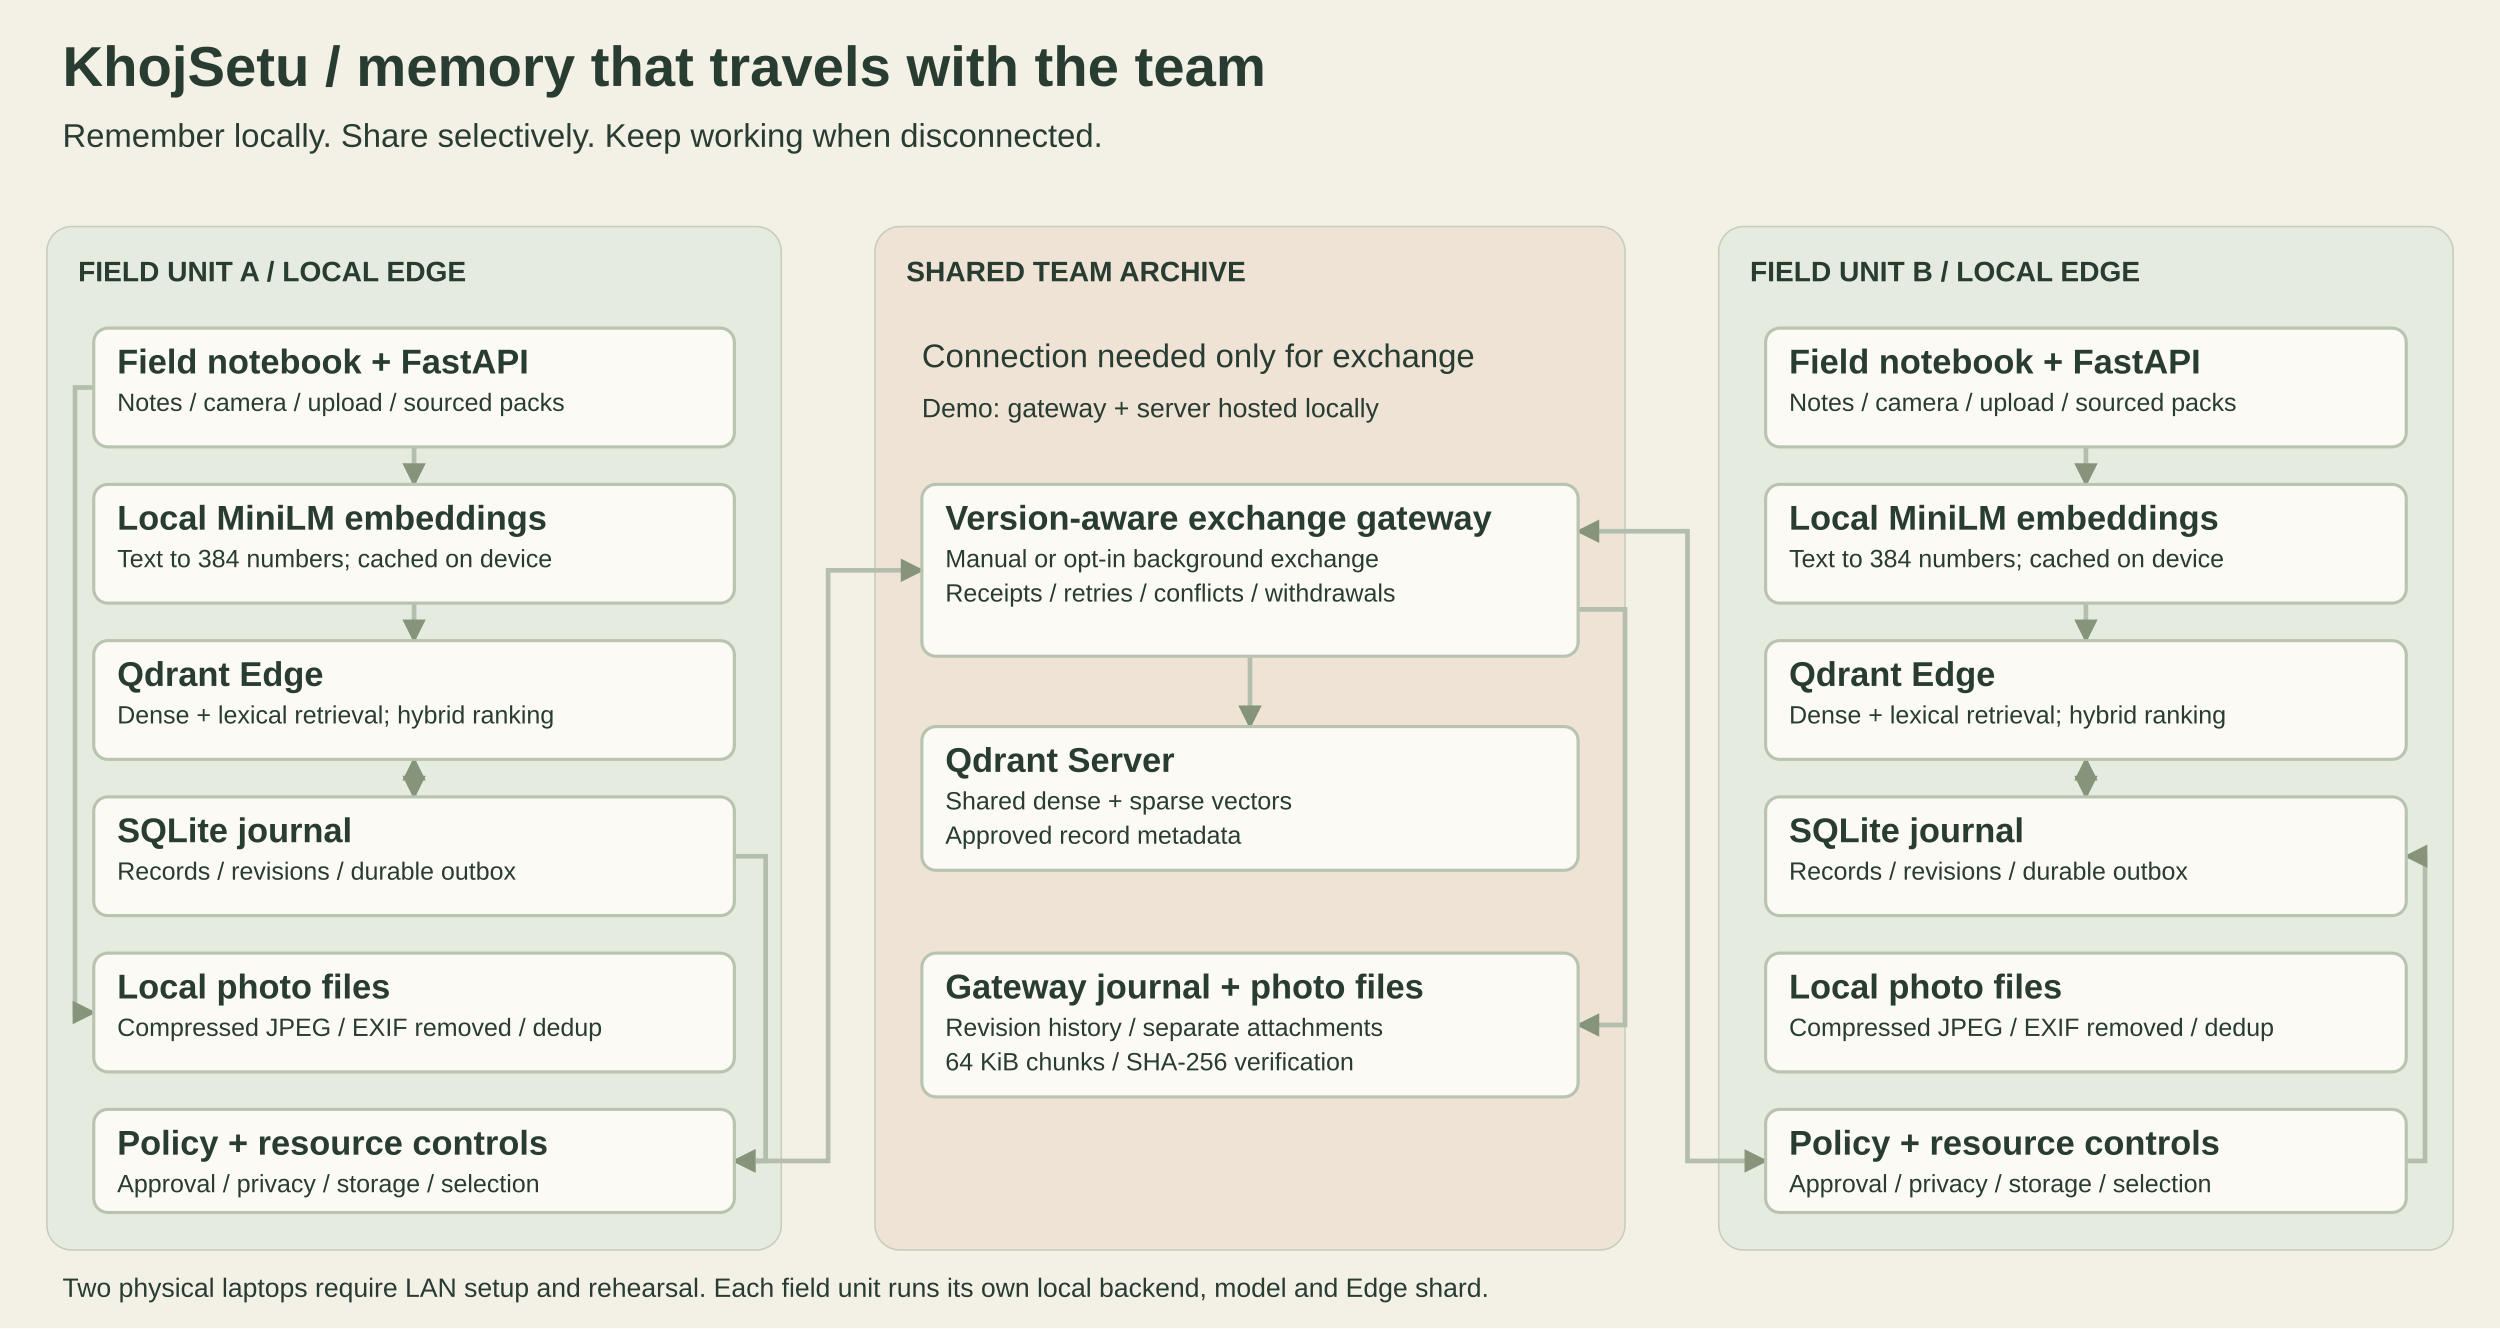
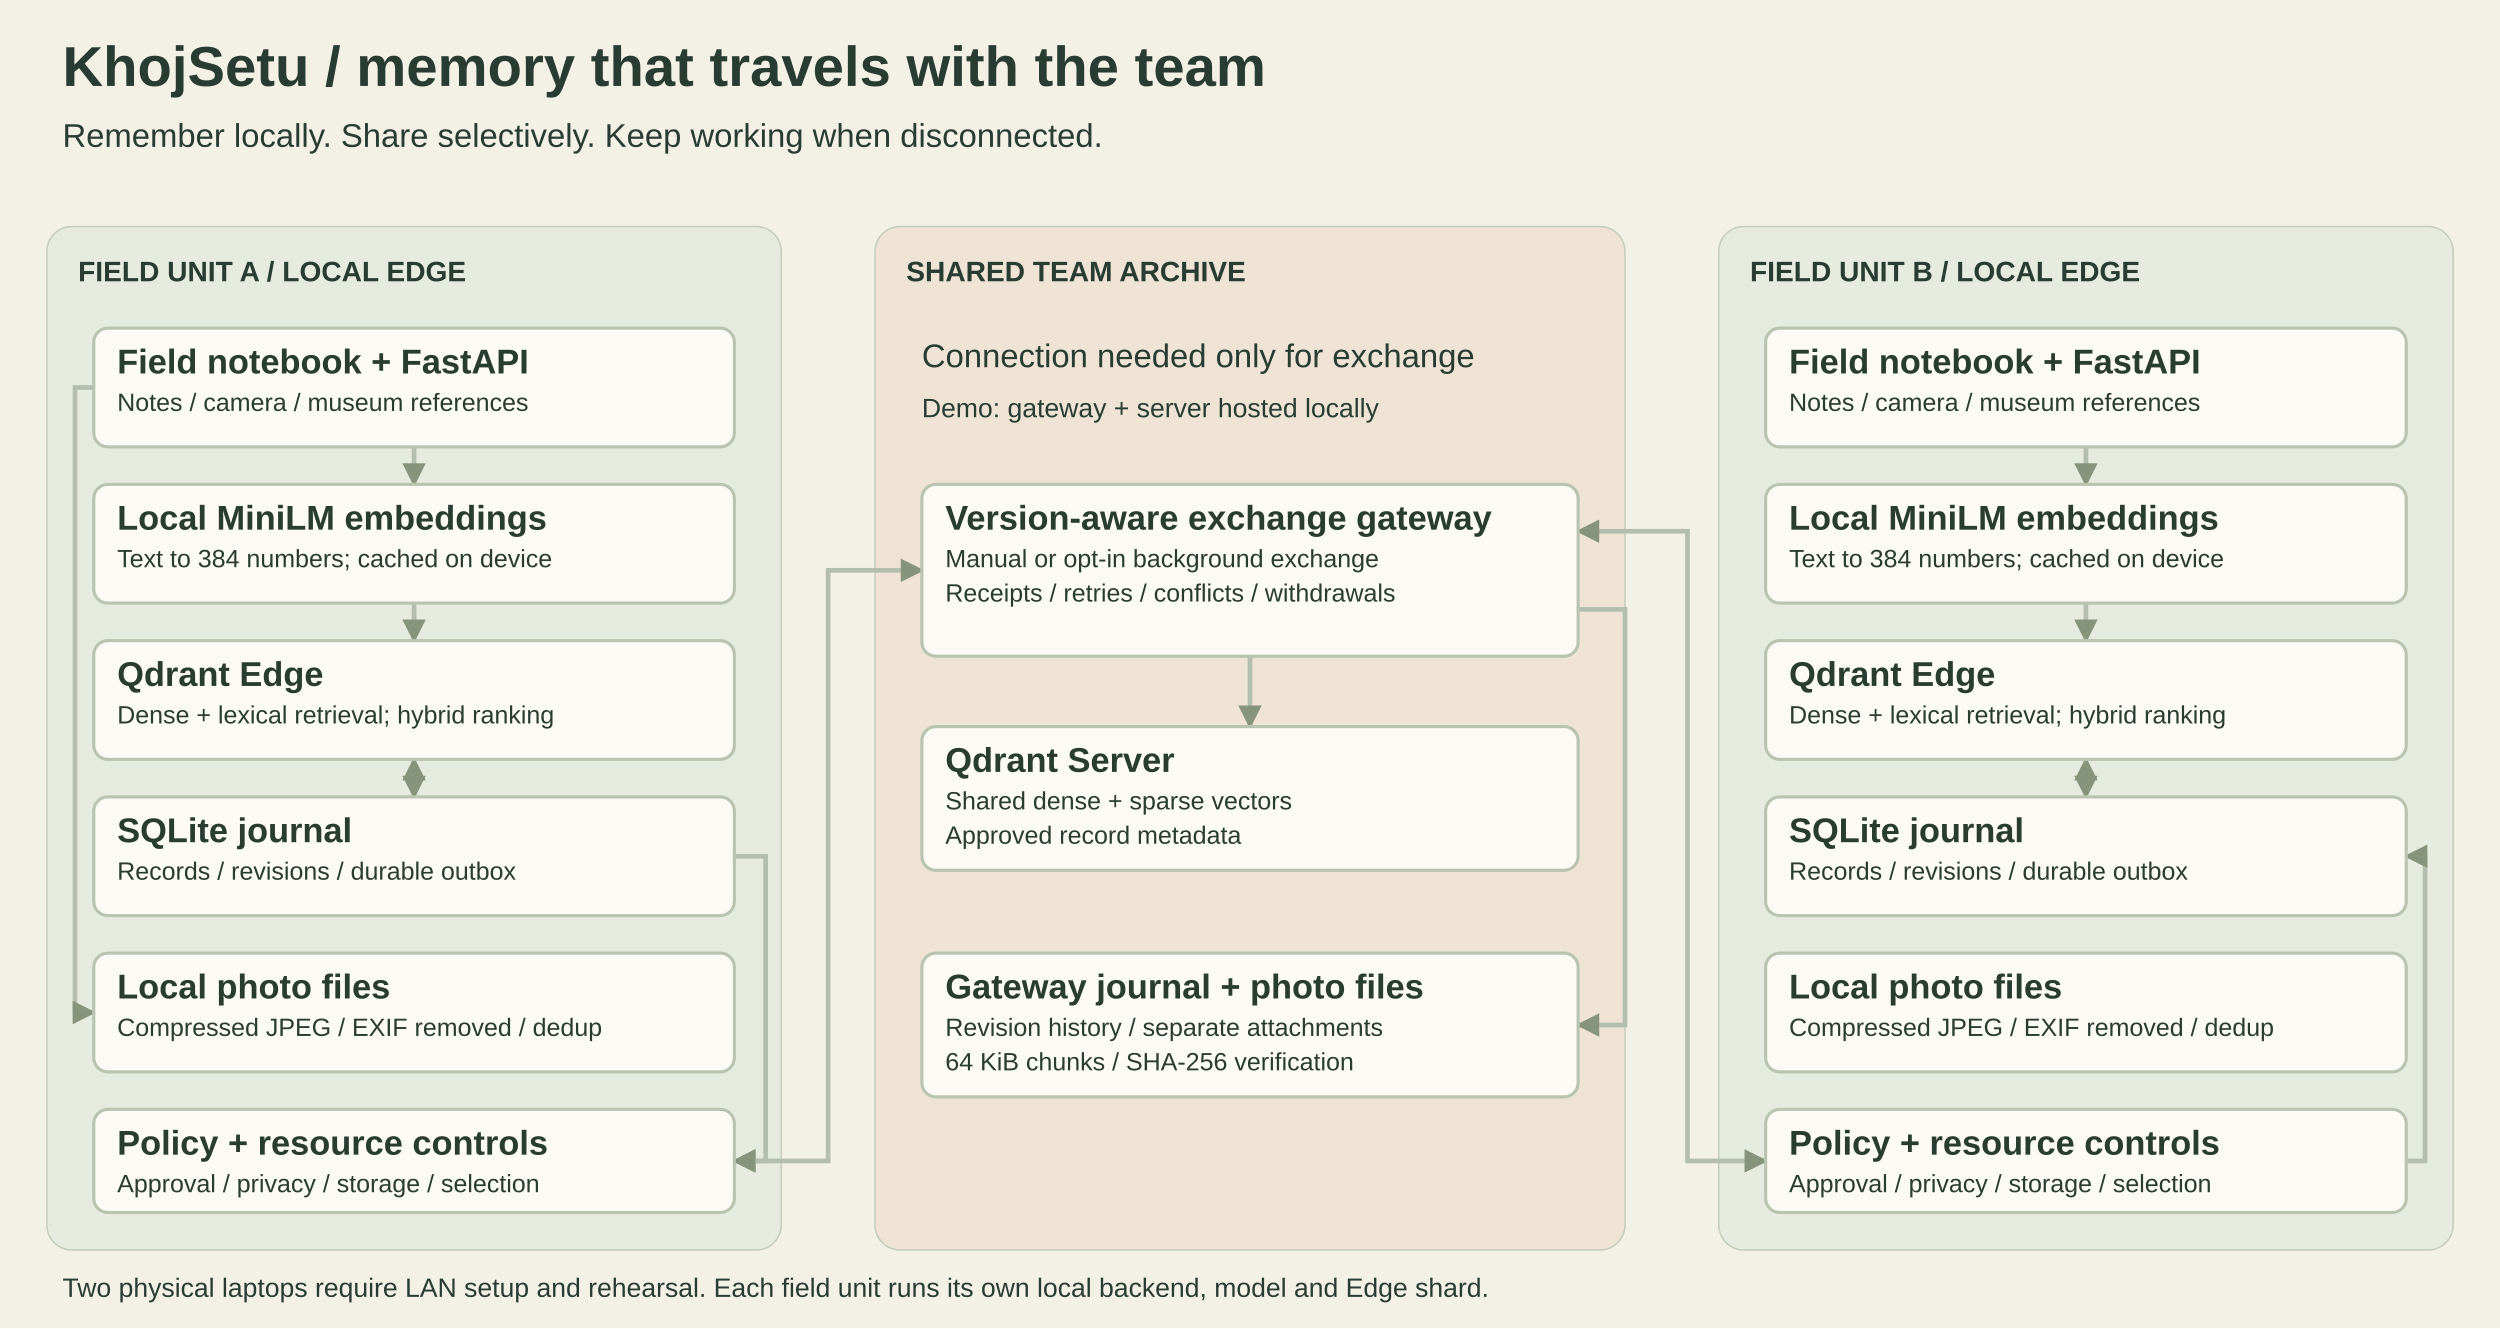
<svg xmlns="http://www.w3.org/2000/svg" viewBox="0 0 1600 850" role="img" aria-label="Two local field units exchange approved records through a gateway and Qdrant Server">
  <style>text{font-family:Segoe UI,Arial,sans-serif;fill:#283c32}.wire{fill:none;stroke:#b4beae;stroke-width:3}.node rect{fill:#fcfaf4;stroke:#b8c4b0;stroke-width:2}.active rect{fill:#e3ecd8;stroke:#aa5137;stroke-width:4}.wire.active{stroke:#aa5137;stroke-dasharray:9 6;animation:flow 1s linear infinite}@keyframes flow{to{stroke-dashoffset:-30}}@media(prefers-reduced-motion:reduce){.wire.active{animation:none}}</style>
  <defs>
    <marker id="arrow" viewBox="0 0 10 10" refX="9" refY="5" markerWidth="5" markerHeight="5" orient="auto-start-reverse">
      <path d="M0 0L10 5L0 10Z" fill="#85947b" />
    </marker>
  </defs>
  <rect width="1600" height="850" fill="#f3f0e6" />
  <text x="40" y="55" font-size="36" font-weight="700">KhojSetu / memory that travels with the team</text>
  <text x="40" y="94" font-size="21">Remember locally. Share selectively. Keep working when disconnected.</text>
  <rect x="30" y="145" width="470" height="655" rx="16" fill="#e6ebdf" stroke="#c5cdbb" />
  <text x="50" y="180" font-size="18" font-weight="700">FIELD UNIT A / LOCAL EDGE</text>
  <rect x="560" y="145" width="480" height="655" rx="16" fill="#eee3d5" stroke="#c5cdbb" />
  <text x="580" y="180" font-size="18" font-weight="700">SHARED TEAM ARCHIVE</text>
  <rect x="1100" y="145" width="470" height="655" rx="16" fill="#e6ebdf" stroke="#c5cdbb" />
  <text x="1120" y="180" font-size="18" font-weight="700">FIELD UNIT B / LOCAL EDGE</text>
  <text x="590" y="235" font-size="21">Connection needed only for exchange</text>
  <text x="590" y="267" font-size="17">Demo: gateway + server hosted locally</text>
  <path id="e-capture" class="wire" d="M265 286 L265 310" marker-end="url(#arrow)" />
  <path id="e-embed" class="wire" d="M265 386 L265 410" marker-end="url(#arrow)" />
  <path id="e-remember" class="wire" d="M265 486 L265 510" marker-end="url(#arrow)" marker-start="url(#arrow)" />
  <path id="e-photo" class="wire" d="M60 248 L48 248 L48 648 L60 648" marker-end="url(#arrow)" />
  <path id="e-approval" class="wire" d="M470 548 L490 548 L490 743 L470 743" marker-end="url(#arrow)" />
  <path id="e-send" class="wire" d="M470 743 L530 743 L530 365 L590 365" marker-end="url(#arrow)" marker-start="url(#arrow)" />
  <path id="e-index" class="wire" d="M800 420 L800 465" marker-end="url(#arrow)" />
  <path id="e-attachments" class="wire" d="M1010 390 L1040 390 L1040 656 L1010 656" marker-end="url(#arrow)" />
  <path id="e-receive" class="wire" d="M1010 340 L1080 340 L1080 743 L1130 743" marker-end="url(#arrow)" marker-start="url(#arrow)" />
  <path id="e-store" class="wire" d="M1540 743 L1552 743 L1552 548 L1540 548" marker-end="url(#arrow)" />
  <path id="e-bindex" class="wire" d="M1335 510 L1335 486" marker-end="url(#arrow)" marker-start="url(#arrow)" />
  <path id="e-bembed" class="wire" d="M1335 386 L1335 410" marker-end="url(#arrow)" />
  <path id="e-bquery" class="wire" d="M1335 286 L1335 310" marker-end="url(#arrow)" />
  <g id="n-aui" class="node">
    <rect x="60" y="210" width="410" height="76" rx="9" />
    <text x="75" y="239" font-size="22" font-weight="600">Field notebook + FastAPI</text>
-     <text x="75" y="263" font-size="16">Notes / camera / upload / sourced packs</text>
+     <text x="75" y="263" font-size="16">Notes / camera / museum references</text>
  </g>
  <g id="n-amodel" class="node">
    <rect x="60" y="310" width="410" height="76" rx="9" />
    <text x="75" y="339" font-size="22" font-weight="600">Local MiniLM embeddings</text>
    <text x="75" y="363" font-size="16">Text to 384 numbers; cached on device</text>
  </g>
  <g id="n-aedge" class="node">
    <rect x="60" y="410" width="410" height="76" rx="9" />
    <text x="75" y="439" font-size="22" font-weight="600">Qdrant Edge</text>
    <text x="75" y="463" font-size="16">Dense + lexical retrieval; hybrid ranking</text>
  </g>
  <g id="n-ajournal" class="node">
    <rect x="60" y="510" width="410" height="76" rx="9" />
    <text x="75" y="539" font-size="22" font-weight="600">SQLite journal</text>
    <text x="75" y="563" font-size="16">Records / revisions / durable outbox</text>
  </g>
  <g id="n-aphoto" class="node">
    <rect x="60" y="610" width="410" height="76" rx="9" />
    <text x="75" y="639" font-size="22" font-weight="600">Local photo files</text>
    <text x="75" y="663" font-size="16">Compressed JPEG / EXIF removed / dedup</text>
  </g>
  <g id="n-apolicy" class="node">
    <rect x="60" y="710" width="410" height="66" rx="9" />
    <text x="75" y="739" font-size="22" font-weight="600">Policy + resource controls</text>
    <text x="75" y="763" font-size="16">Approval / privacy / storage / selection</text>
  </g>
  <g id="n-bui" class="node">
    <rect x="1130" y="210" width="410" height="76" rx="9" />
    <text x="1145" y="239" font-size="22" font-weight="600">Field notebook + FastAPI</text>
-     <text x="1145" y="263" font-size="16">Notes / camera / upload / sourced packs</text>
+     <text x="1145" y="263" font-size="16">Notes / camera / museum references</text>
  </g>
  <g id="n-bmodel" class="node">
    <rect x="1130" y="310" width="410" height="76" rx="9" />
    <text x="1145" y="339" font-size="22" font-weight="600">Local MiniLM embeddings</text>
    <text x="1145" y="363" font-size="16">Text to 384 numbers; cached on device</text>
  </g>
  <g id="n-bedge" class="node">
    <rect x="1130" y="410" width="410" height="76" rx="9" />
    <text x="1145" y="439" font-size="22" font-weight="600">Qdrant Edge</text>
    <text x="1145" y="463" font-size="16">Dense + lexical retrieval; hybrid ranking</text>
  </g>
  <g id="n-bjournal" class="node">
    <rect x="1130" y="510" width="410" height="76" rx="9" />
    <text x="1145" y="539" font-size="22" font-weight="600">SQLite journal</text>
    <text x="1145" y="563" font-size="16">Records / revisions / durable outbox</text>
  </g>
  <g id="n-bphoto" class="node">
    <rect x="1130" y="610" width="410" height="76" rx="9" />
    <text x="1145" y="639" font-size="22" font-weight="600">Local photo files</text>
    <text x="1145" y="663" font-size="16">Compressed JPEG / EXIF removed / dedup</text>
  </g>
  <g id="n-bpolicy" class="node">
    <rect x="1130" y="710" width="410" height="66" rx="9" />
    <text x="1145" y="739" font-size="22" font-weight="600">Policy + resource controls</text>
    <text x="1145" y="763" font-size="16">Approval / privacy / storage / selection</text>
  </g>
  <g id="n-gateway" class="node">
    <rect x="590" y="310" width="420" height="110" rx="9" />
    <text x="605" y="339" font-size="22" font-weight="600">Version-aware exchange gateway</text>
    <text x="605" y="363" font-size="16">Manual or opt-in background exchange</text>
    <text x="605" y="385" font-size="16">Receipts / retries / conflicts / withdrawals</text>
  </g>
  <g id="n-server" class="node">
    <rect x="590" y="465" width="420" height="92" rx="9" />
    <text x="605" y="494" font-size="22" font-weight="600">Qdrant Server</text>
    <text x="605" y="518" font-size="16">Shared dense + sparse vectors</text>
    <text x="605" y="540" font-size="16">Approved record metadata</text>
  </g>
  <g id="n-blobs" class="node">
    <rect x="590" y="610" width="420" height="92" rx="9" />
    <text x="605" y="639" font-size="22" font-weight="600">Gateway journal + photo files</text>
    <text x="605" y="663" font-size="16">Revision history / separate attachments</text>
    <text x="605" y="685" font-size="16">64 KiB chunks / SHA-256 verification</text>
  </g>
  <text x="40" y="830" font-size="17">Two physical laptops require LAN setup and rehearsal. Each field unit runs its own local backend, model and Edge shard.</text>
</svg>
